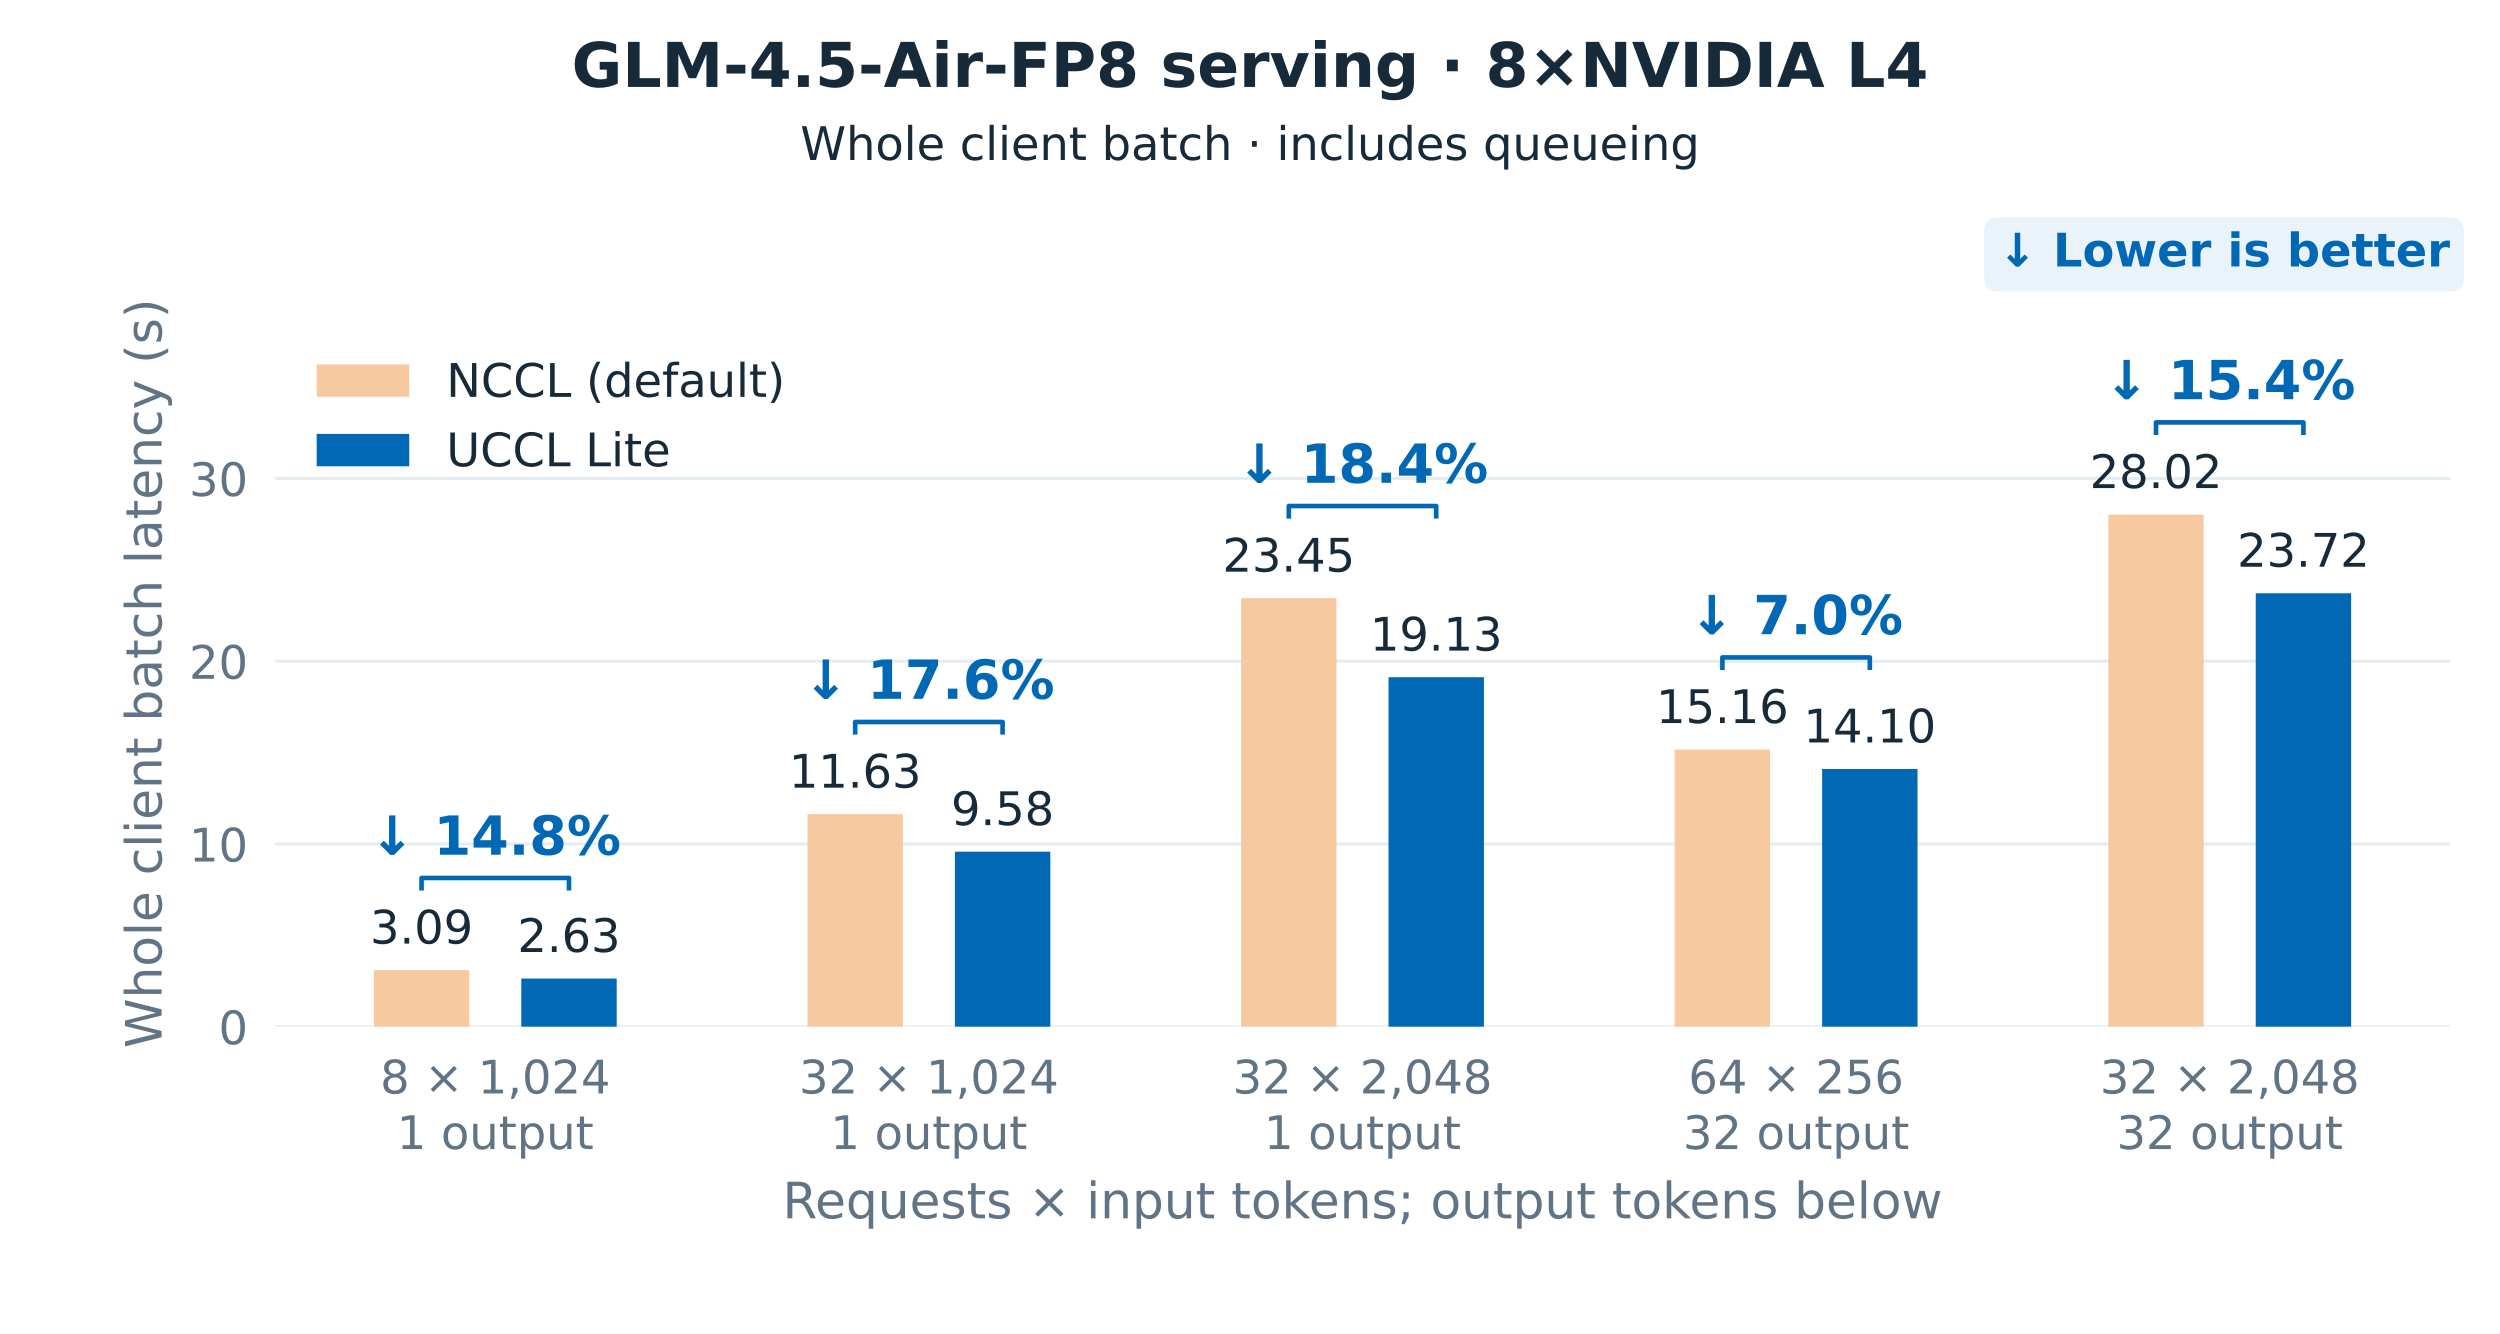
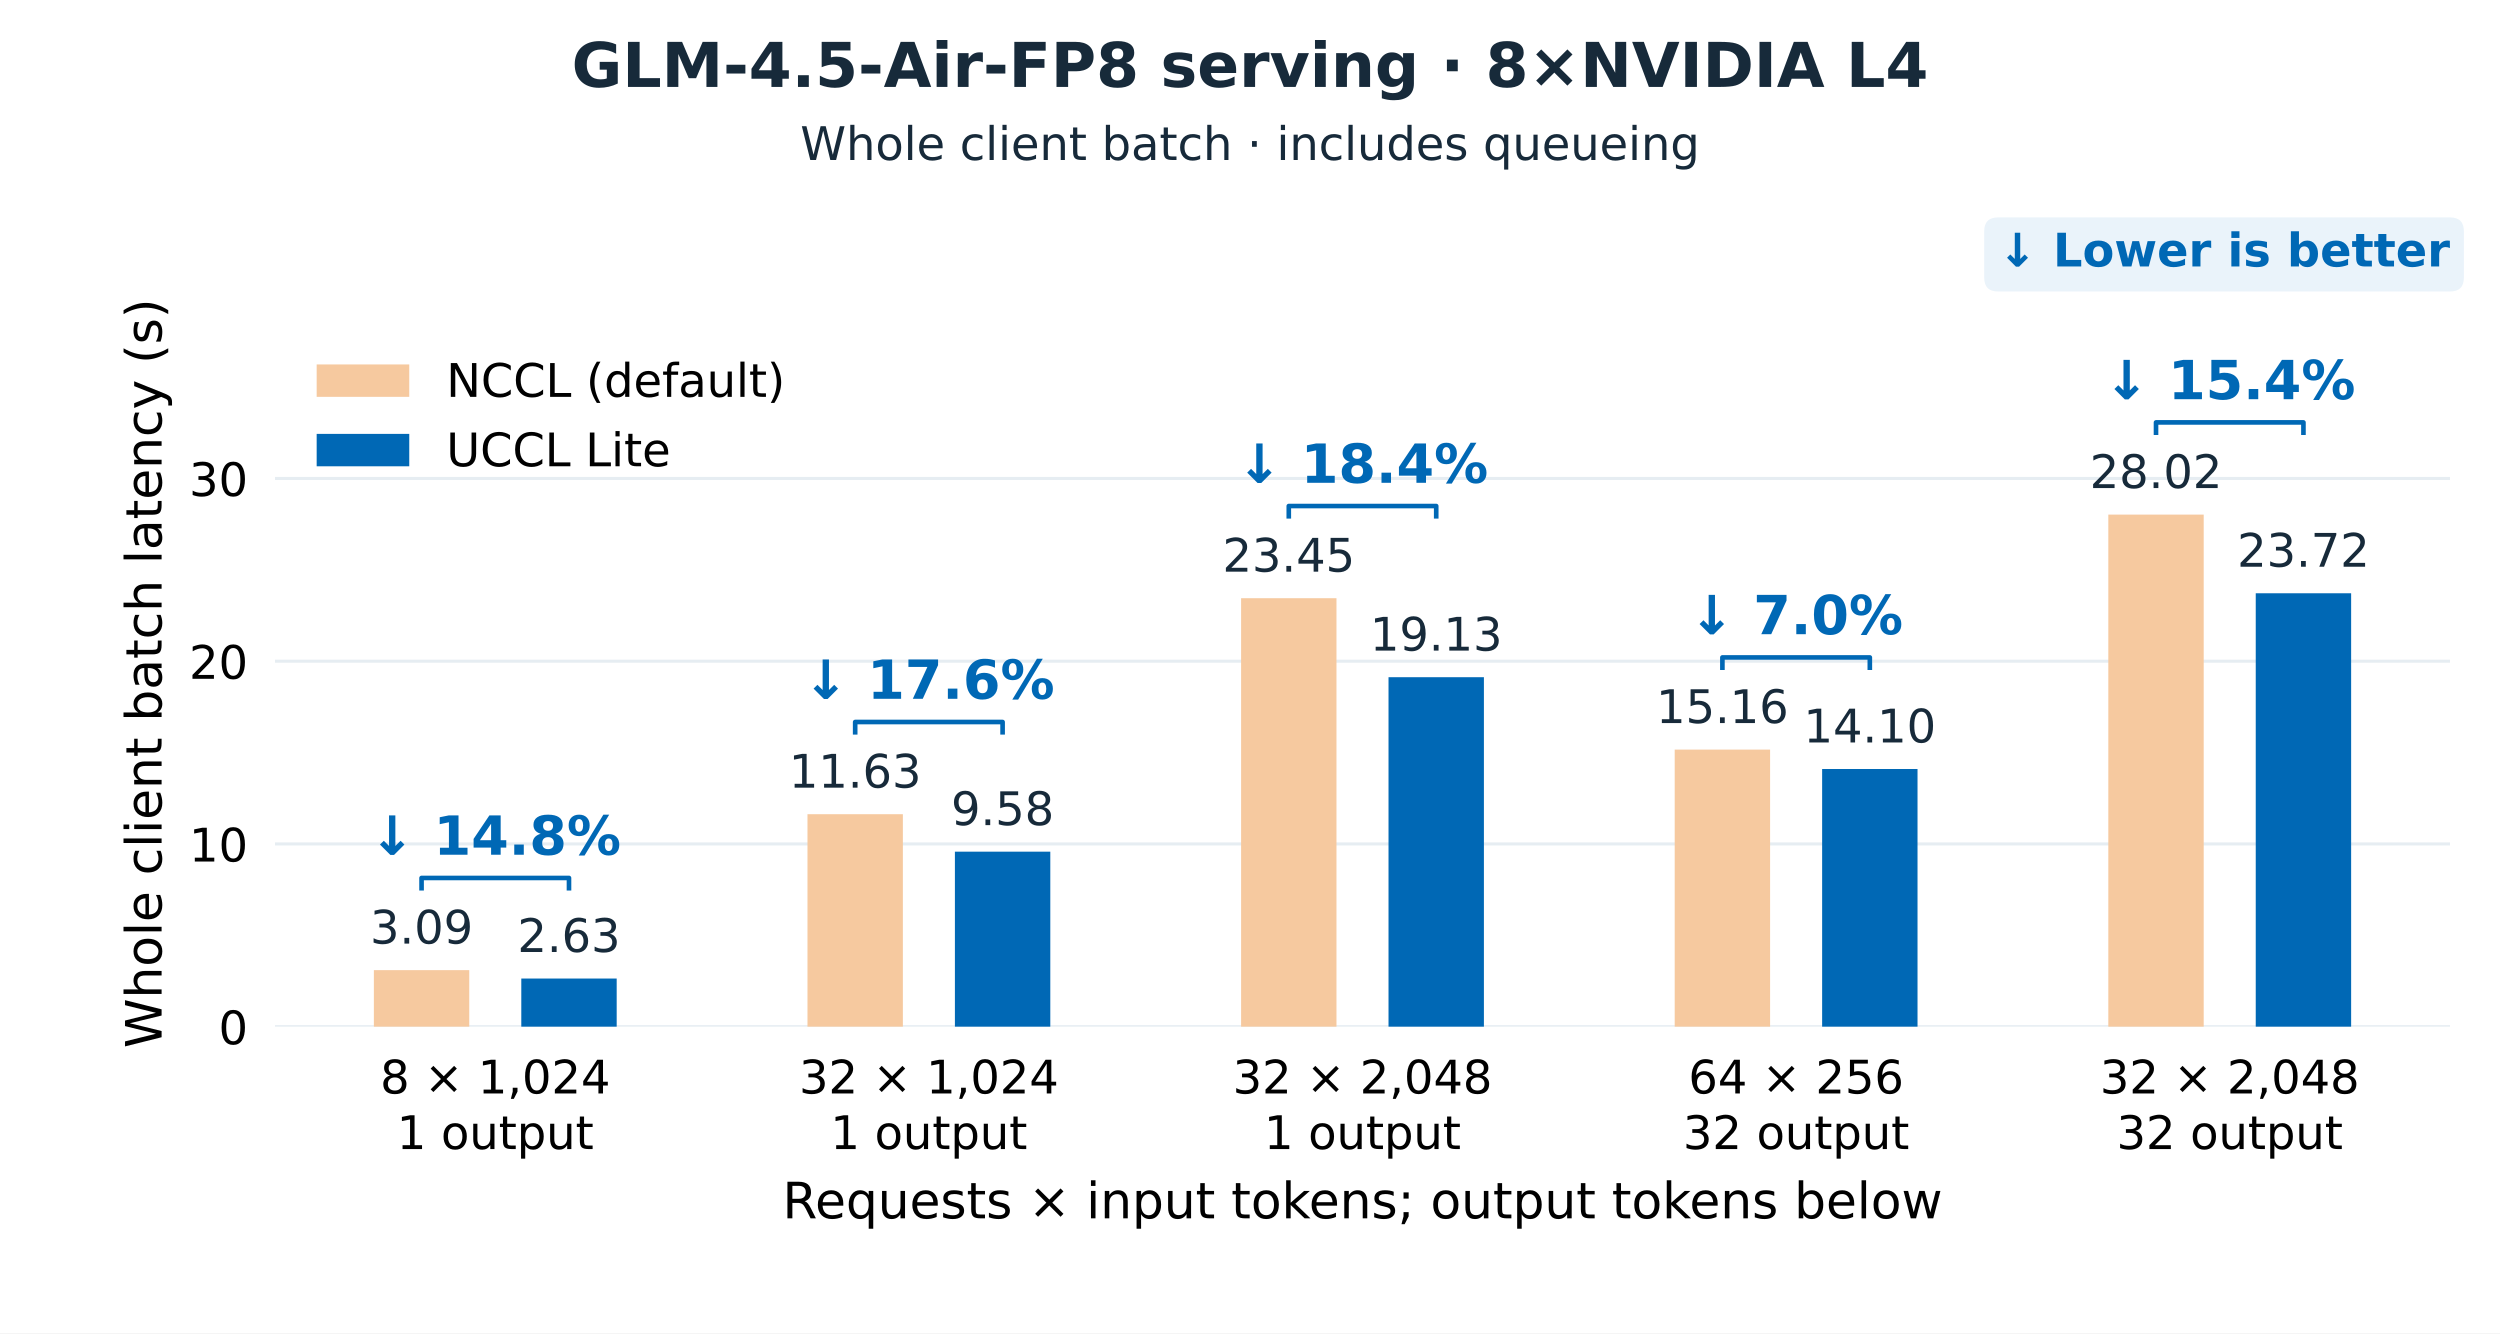
<svg xmlns="http://www.w3.org/2000/svg" width="648pt" height="345.6pt" viewBox="0 0 648 345.6" version="1.1">
  <defs>
    <style type="text/css">*{stroke-linejoin: round; stroke-linecap: butt}</style>
  </defs>
  <g id="figure_1">
    <g id="patch_1">
      <path d="M 0 345.6 L 648 345.6 L 648 0 L 0 0 z " style="fill: #ffffff" />
    </g>
    <g id="axes_1">
      <g id="patch_2">
        <path d="M 71.28 266.112 L 635.04 266.112 L 635.04 82.944 L 71.28 82.944 z " style="fill: #ffffff" />
      </g>
      <g id="matplotlib.axis_1">
        <g id="xtick_1">
          <g id="line2d_1" />
          <g id="text_1">
-             <text style="font-size: 12px; font-family: 'DejaVu Sans'; fill: #607486" transform="translate(98.53937 283.4304)">8 × 1,024</text>
-             <text style="font-size: 12px; font-family: 'DejaVu Sans'; fill: #607486" transform="translate(102.8612 297.8327)">1 output</text>
+             <text style="font-size: 12px; font-family: 'DejaVu Sans'" transform="translate(98.53937 283.4304)">8 × 1,024</text>
+             <text style="font-size: 12px; font-family: 'DejaVu Sans'" transform="translate(102.8612 297.8327)">1 output</text>
          </g>
        </g>
        <g id="xtick_2">
          <g id="line2d_2" />
          <g id="text_2">
-             <text style="font-size: 12px; font-family: 'DejaVu Sans'; fill: #607486" transform="translate(207.1142 283.4304)">32 × 1,024</text>
-             <text style="font-size: 12px; font-family: 'DejaVu Sans'; fill: #607486" transform="translate(215.2536 297.8327)">1 output</text>
+             <text style="font-size: 12px; font-family: 'DejaVu Sans'" transform="translate(207.1142 283.4304)">32 × 1,024</text>
+             <text style="font-size: 12px; font-family: 'DejaVu Sans'" transform="translate(215.2536 297.8327)">1 output</text>
          </g>
        </g>
        <g id="xtick_3">
          <g id="line2d_3" />
          <g id="text_3">
-             <text style="font-size: 12px; font-family: 'DejaVu Sans'; fill: #607486" transform="translate(319.5066 283.4304)">32 × 2,048</text>
-             <text style="font-size: 12px; font-family: 'DejaVu Sans'; fill: #607486" transform="translate(327.6459 297.8327)">1 output</text>
+             <text style="font-size: 12px; font-family: 'DejaVu Sans'" transform="translate(319.5066 283.4304)">32 × 2,048</text>
+             <text style="font-size: 12px; font-family: 'DejaVu Sans'" transform="translate(327.6459 297.8327)">1 output</text>
          </g>
        </g>
        <g id="xtick_4">
          <g id="line2d_4" />
          <g id="text_4">
-             <text style="font-size: 12px; font-family: 'DejaVu Sans'; fill: #607486" transform="translate(437.6233 283.4304)">64 × 256</text>
-             <text style="font-size: 12px; font-family: 'DejaVu Sans'; fill: #607486" transform="translate(436.2208 297.8327)">32 output</text>
+             <text style="font-size: 12px; font-family: 'DejaVu Sans'" transform="translate(437.6233 283.4304)">64 × 256</text>
+             <text style="font-size: 12px; font-family: 'DejaVu Sans'" transform="translate(436.2208 297.8327)">32 output</text>
          </g>
        </g>
        <g id="xtick_5">
          <g id="line2d_5" />
          <g id="text_5">
-             <text style="font-size: 12px; font-family: 'DejaVu Sans'; fill: #607486" transform="translate(544.2913 283.4304)">32 × 2,048</text>
-             <text style="font-size: 12px; font-family: 'DejaVu Sans'; fill: #607486" transform="translate(548.6131 297.8327)">32 output</text>
+             <text style="font-size: 12px; font-family: 'DejaVu Sans'" transform="translate(544.2913 283.4304)">32 × 2,048</text>
+             <text style="font-size: 12px; font-family: 'DejaVu Sans'" transform="translate(548.6131 297.8327)">32 output</text>
          </g>
        </g>
        <g id="text_6">
-           <text style="font-size: 13px; font-family: 'DejaVu Sans'; text-anchor: middle; fill: #607486" x="353.16" y="315.795" transform="rotate(-0 353.16 315.7947)">Requests × input tokens; output tokens below</text>
+           <text style="font-size: 13px; font-family: 'DejaVu Sans'; text-anchor: middle" x="353.16" y="315.795" transform="rotate(-0 353.16 315.7947)">Requests × input tokens; output tokens below</text>
        </g>
      </g>
      <g id="matplotlib.axis_2">
        <g id="ytick_1">
          <g id="line2d_6">
            <path d="M 71.28 266.112 L 635.04 266.112 " clip-path="url(#p76176fe334)" style="fill: none; stroke: #e6edf2; stroke-width: 0.8; stroke-linecap: square" />
          </g>
          <g id="line2d_7" />
          <g id="text_7">
-             <text style="font-size: 12px; font-family: 'DejaVu Sans'; text-anchor: end; fill: #607486" x="64.28" y="270.671" transform="rotate(-0 64.28 270.6706)">0</text>
+             <text style="font-size: 12px; font-family: 'DejaVu Sans'; text-anchor: end" x="64.28" y="270.671" transform="rotate(-0 64.28 270.6706)">0</text>
          </g>
        </g>
        <g id="ytick_2">
          <g id="line2d_8">
            <path d="M 71.28 218.746 L 635.04 218.746 " clip-path="url(#p76176fe334)" style="fill: none; stroke: #e6edf2; stroke-width: 0.8; stroke-linecap: square" />
          </g>
          <g id="line2d_9" />
          <g id="text_8">
-             <text style="font-size: 12px; font-family: 'DejaVu Sans'; text-anchor: end; fill: #607486" x="64.28" y="223.305" transform="rotate(-0 64.28 223.3049)">10</text>
+             <text style="font-size: 12px; font-family: 'DejaVu Sans'; text-anchor: end" x="64.28" y="223.305" transform="rotate(-0 64.28 223.3049)">10</text>
          </g>
        </g>
        <g id="ytick_3">
          <g id="line2d_10">
            <path d="M 71.28 171.381 L 635.04 171.381 " clip-path="url(#p76176fe334)" style="fill: none; stroke: #e6edf2; stroke-width: 0.8; stroke-linecap: square" />
          </g>
          <g id="line2d_11" />
          <g id="text_9">
-             <text style="font-size: 12px; font-family: 'DejaVu Sans'; text-anchor: end; fill: #607486" x="64.28" y="175.939" transform="rotate(-0 64.28 175.9392)">20</text>
+             <text style="font-size: 12px; font-family: 'DejaVu Sans'; text-anchor: end" x="64.28" y="175.939" transform="rotate(-0 64.28 175.9392)">20</text>
          </g>
        </g>
        <g id="ytick_4">
          <g id="line2d_12">
            <path d="M 71.28 124.015 L 635.04 124.015 " clip-path="url(#p76176fe334)" style="fill: none; stroke: #e6edf2; stroke-width: 0.8; stroke-linecap: square" />
          </g>
          <g id="line2d_13" />
          <g id="text_10">
-             <text style="font-size: 12px; font-family: 'DejaVu Sans'; text-anchor: end; fill: #607486" x="64.28" y="128.573" transform="rotate(-0 64.28 128.5735)">30</text>
+             <text style="font-size: 12px; font-family: 'DejaVu Sans'; text-anchor: end" x="64.28" y="128.573" transform="rotate(-0 64.28 128.5735)">30</text>
          </g>
        </g>
        <g id="text_11">
-           <text style="font-size: 13px; font-family: 'DejaVu Sans'; text-anchor: middle; fill: #607486" x="41.887" y="174.528" transform="rotate(-90 41.88695 174.528)">Whole client batch latency (s)</text>
+           <text style="font-size: 13px; font-family: 'DejaVu Sans'; text-anchor: middle" x="41.887" y="174.528" transform="rotate(-90 41.88695 174.528)">Whole client batch latency (s)</text>
        </g>
      </g>
      <g id="patch_3">
        <path d="M 96.905 266.112 L 121.632 266.112 L 121.632 251.461 L 96.905 251.461 z " clip-path="url(#p76176fe334)" style="fill: #f6c99f" />
      </g>
      <g id="patch_4">
        <path d="M 209.298 266.112 L 234.024 266.112 L 234.024 211.038 L 209.298 211.038 z " clip-path="url(#p76176fe334)" style="fill: #f6c99f" />
      </g>
      <g id="patch_5">
        <path d="M 321.69 266.112 L 346.416 266.112 L 346.416 155.057 L 321.69 155.057 z " clip-path="url(#p76176fe334)" style="fill: #f6c99f" />
      </g>
      <g id="patch_6">
        <path d="M 434.082 266.112 L 458.809 266.112 L 458.809 194.299 L 434.082 194.299 z " clip-path="url(#p76176fe334)" style="fill: #f6c99f" />
      </g>
      <g id="patch_7">
        <path d="M 546.475 266.112 L 571.201 266.112 L 571.201 133.382 L 546.475 133.382 z " clip-path="url(#p76176fe334)" style="fill: #f6c99f" />
      </g>
      <g id="patch_8">
        <path d="M 135.119 266.112 L 159.845 266.112 L 159.845 253.634 L 135.119 253.634 z " clip-path="url(#p76176fe334)" style="fill: #0068b5" />
      </g>
      <g id="patch_9">
        <path d="M 247.511 266.112 L 272.238 266.112 L 272.238 220.747 L 247.511 220.747 z " clip-path="url(#p76176fe334)" style="fill: #0068b5" />
      </g>
      <g id="patch_10">
        <path d="M 359.904 266.112 L 384.63 266.112 L 384.63 175.523 L 359.904 175.523 z " clip-path="url(#p76176fe334)" style="fill: #0068b5" />
      </g>
      <g id="patch_11">
        <path d="M 472.296 266.112 L 497.022 266.112 L 497.022 199.328 L 472.296 199.328 z " clip-path="url(#p76176fe334)" style="fill: #0068b5" />
      </g>
      <g id="patch_12">
        <path d="M 584.688 266.112 L 609.415 266.112 L 609.415 153.776 L 584.688 153.776 z " clip-path="url(#p76176fe334)" style="fill: #0068b5" />
      </g>
      <g id="line2d_14">
        <path d="M 109.269 230.224 L 109.269 227.569 L 147.482 227.569 L 147.482 230.224 " clip-path="url(#p76176fe334)" style="fill: none; stroke: #0068b5; stroke-width: 1.2; stroke-linecap: square" />
      </g>
      <g id="line2d_15">
        <path d="M 221.661 189.801 L 221.661 187.146 L 259.874 187.146 L 259.874 189.801 " clip-path="url(#p76176fe334)" style="fill: none; stroke: #0068b5; stroke-width: 1.2; stroke-linecap: square" />
      </g>
      <g id="line2d_16">
        <path d="M 334.053 133.82 L 334.053 131.166 L 372.267 131.166 L 372.267 133.82 " clip-path="url(#p76176fe334)" style="fill: none; stroke: #0068b5; stroke-width: 1.2; stroke-linecap: square" />
      </g>
      <g id="line2d_17">
        <path d="M 446.446 173.062 L 446.446 170.408 L 484.659 170.408 L 484.659 173.062 " clip-path="url(#p76176fe334)" style="fill: none; stroke: #0068b5; stroke-width: 1.2; stroke-linecap: square" />
      </g>
      <g id="line2d_18">
        <path d="M 558.838 112.145 L 558.838 109.49 L 597.051 109.49 L 597.051 112.145 " clip-path="url(#p76176fe334)" style="fill: none; stroke: #0068b5; stroke-width: 1.2; stroke-linecap: square" />
      </g>
      <g id="text_12">
        <text style="font-size: 12px; font-family: 'DejaVu Sans'; text-anchor: middle; fill: #172a3a" x="109.269" y="244.578" transform="rotate(-0 109.2686 244.578)">3.09</text>
      </g>
      <g id="text_13">
        <text style="font-size: 12px; font-family: 'DejaVu Sans'; text-anchor: middle; fill: #172a3a" x="221.661" y="204.155" transform="rotate(-0 221.661 204.1551)">11.63</text>
      </g>
      <g id="text_14">
        <text style="font-size: 12px; font-family: 'DejaVu Sans'; text-anchor: middle; fill: #172a3a" x="334.053" y="148.174" transform="rotate(-0 334.0533 148.1743)">23.45</text>
      </g>
      <g id="text_15">
        <text style="font-size: 12px; font-family: 'DejaVu Sans'; text-anchor: middle; fill: #172a3a" x="446.446" y="187.416" transform="rotate(-0 446.4456 187.4164)">15.16</text>
      </g>
      <g id="text_16">
        <text style="font-size: 12px; font-family: 'DejaVu Sans'; text-anchor: middle; fill: #172a3a" x="558.838" y="126.499" transform="rotate(-0 558.838 126.4988)">28.02</text>
      </g>
      <g id="text_17">
        <text style="font-size: 12px; font-family: 'DejaVu Sans'; text-anchor: middle; fill: #172a3a" x="147.482" y="246.751" transform="rotate(-0 147.482 246.7513)">2.63</text>
      </g>
      <g id="text_18">
        <text style="font-size: 12px; font-family: 'DejaVu Sans'; text-anchor: middle; fill: #172a3a" x="259.874" y="213.864" transform="rotate(-0 259.8744 213.8643)">9.58</text>
      </g>
      <g id="text_19">
        <text style="font-size: 12px; font-family: 'DejaVu Sans'; text-anchor: middle; fill: #172a3a" x="372.267" y="168.64" transform="rotate(-0 372.2667 168.6404)">19.13</text>
      </g>
      <g id="text_20">
        <text style="font-size: 12px; font-family: 'DejaVu Sans'; text-anchor: middle; fill: #172a3a" x="484.659" y="192.445" transform="rotate(-0 484.659 192.4451)">14.10</text>
      </g>
      <g id="text_21">
        <text style="font-size: 12px; font-family: 'DejaVu Sans'; text-anchor: middle; fill: #172a3a" x="597.051" y="146.893" transform="rotate(-0 597.0514 146.8934)">23.72</text>
      </g>
      <g id="text_22">
        <text style="font-weight: 700; font-size: 14px; font-family: 'DejaVu Sans'; text-anchor: middle; fill: #0068b5" x="128.375" y="221.551" transform="rotate(-0 128.3753 221.5514)">↓ 14.8%</text>
      </g>
      <g id="text_23">
        <text style="font-weight: 700; font-size: 14px; font-family: 'DejaVu Sans'; text-anchor: middle; fill: #0068b5" x="240.768" y="181.129" transform="rotate(-0 240.7677 181.1285)">↓ 17.6%</text>
      </g>
      <g id="text_24">
        <text style="font-weight: 700; font-size: 14px; font-family: 'DejaVu Sans'; text-anchor: middle; fill: #0068b5" x="353.16" y="125.148" transform="rotate(-0 353.16 125.1478)">↓ 18.4%</text>
      </g>
      <g id="text_25">
        <text style="font-weight: 700; font-size: 14px; font-family: 'DejaVu Sans'; text-anchor: middle; fill: #0068b5" x="465.552" y="164.39" transform="rotate(-0 465.5523 164.3898)">↓ 7.0%</text>
      </g>
      <g id="text_26">
        <text style="font-weight: 700; font-size: 14px; font-family: 'DejaVu Sans'; text-anchor: middle; fill: #0068b5" x="577.945" y="103.472" transform="rotate(-0 577.9447 103.4722)">↓ 15.4%</text>
      </g>
      <g id="text_27">
        <g id="patch_13">
          <path d="M 517.905 75.554 L 635.04 75.554 Q 638.64 75.554 638.64 71.954 L 638.64 59.953 Q 638.64 56.353 635.04 56.353 L 517.905 56.353 Q 514.305 56.353 514.305 59.953 L 514.305 71.954 Q 514.305 75.554 517.905 75.554 z " style="fill: #eaf3fa" />
        </g>
        <text style="font-weight: 700; font-size: 12px; font-family: 'DejaVu Sans'; text-anchor: end; fill: #0068b5" x="635.04" y="69.071" transform="rotate(-0 635.04 69.07111)">↓ Lower is better</text>
      </g>
      <g id="legend_1">
        <g id="patch_14">
          <path d="M 82.08 102.862 L 106.08 102.862 L 106.08 94.462 L 82.08 94.462 z " style="fill: #f6c99f" />
        </g>
        <g id="text_28">
-           <text style="font-size: 12px; font-family: 'DejaVu Sans'; text-anchor: start; fill: #172a3a" x="115.68" y="102.862" transform="rotate(-0 115.68 102.8621)">NCCL (default)</text>
+           <text style="font-size: 12px; font-family: 'DejaVu Sans'; text-anchor: start" x="115.68" y="102.862" transform="rotate(-0 115.68 102.8621)">NCCL (default)</text>
        </g>
        <g id="patch_15">
          <path d="M 82.08 120.863 L 106.08 120.863 L 106.08 112.463 L 82.08 112.463 z " style="fill: #0068b5" />
        </g>
        <g id="text_29">
-           <text style="font-size: 12px; font-family: 'DejaVu Sans'; text-anchor: start; fill: #172a3a" x="115.68" y="120.863" transform="rotate(-0 115.68 120.8631)">UCCL Lite</text>
+           <text style="font-size: 12px; font-family: 'DejaVu Sans'; text-anchor: start" x="115.68" y="120.863" transform="rotate(-0 115.68 120.8631)">UCCL Lite</text>
        </g>
      </g>
    </g>
    <g id="text_30">
      <text style="font-weight: 700; font-size: 16px; font-family: 'DejaVu Sans'; text-anchor: middle; fill: #172a3a" x="324" y="22.526" transform="rotate(-0 324 22.5255)">GLM-4.5-Air-FP8 serving · 8×NVIDIA L4</text>
    </g>
    <g id="text_31">
      <text style="font-size: 12px; font-family: 'DejaVu Sans'; text-anchor: middle; fill: #172a3a" x="324" y="41.472" transform="rotate(-0 324 41.472)">Whole client batch · includes queueing</text>
    </g>
  </g>
  <defs>
    <clipPath id="p76176fe334">
      <rect x="71.28" y="82.944" width="563.76" height="183.168" />
    </clipPath>
  </defs>
</svg>
